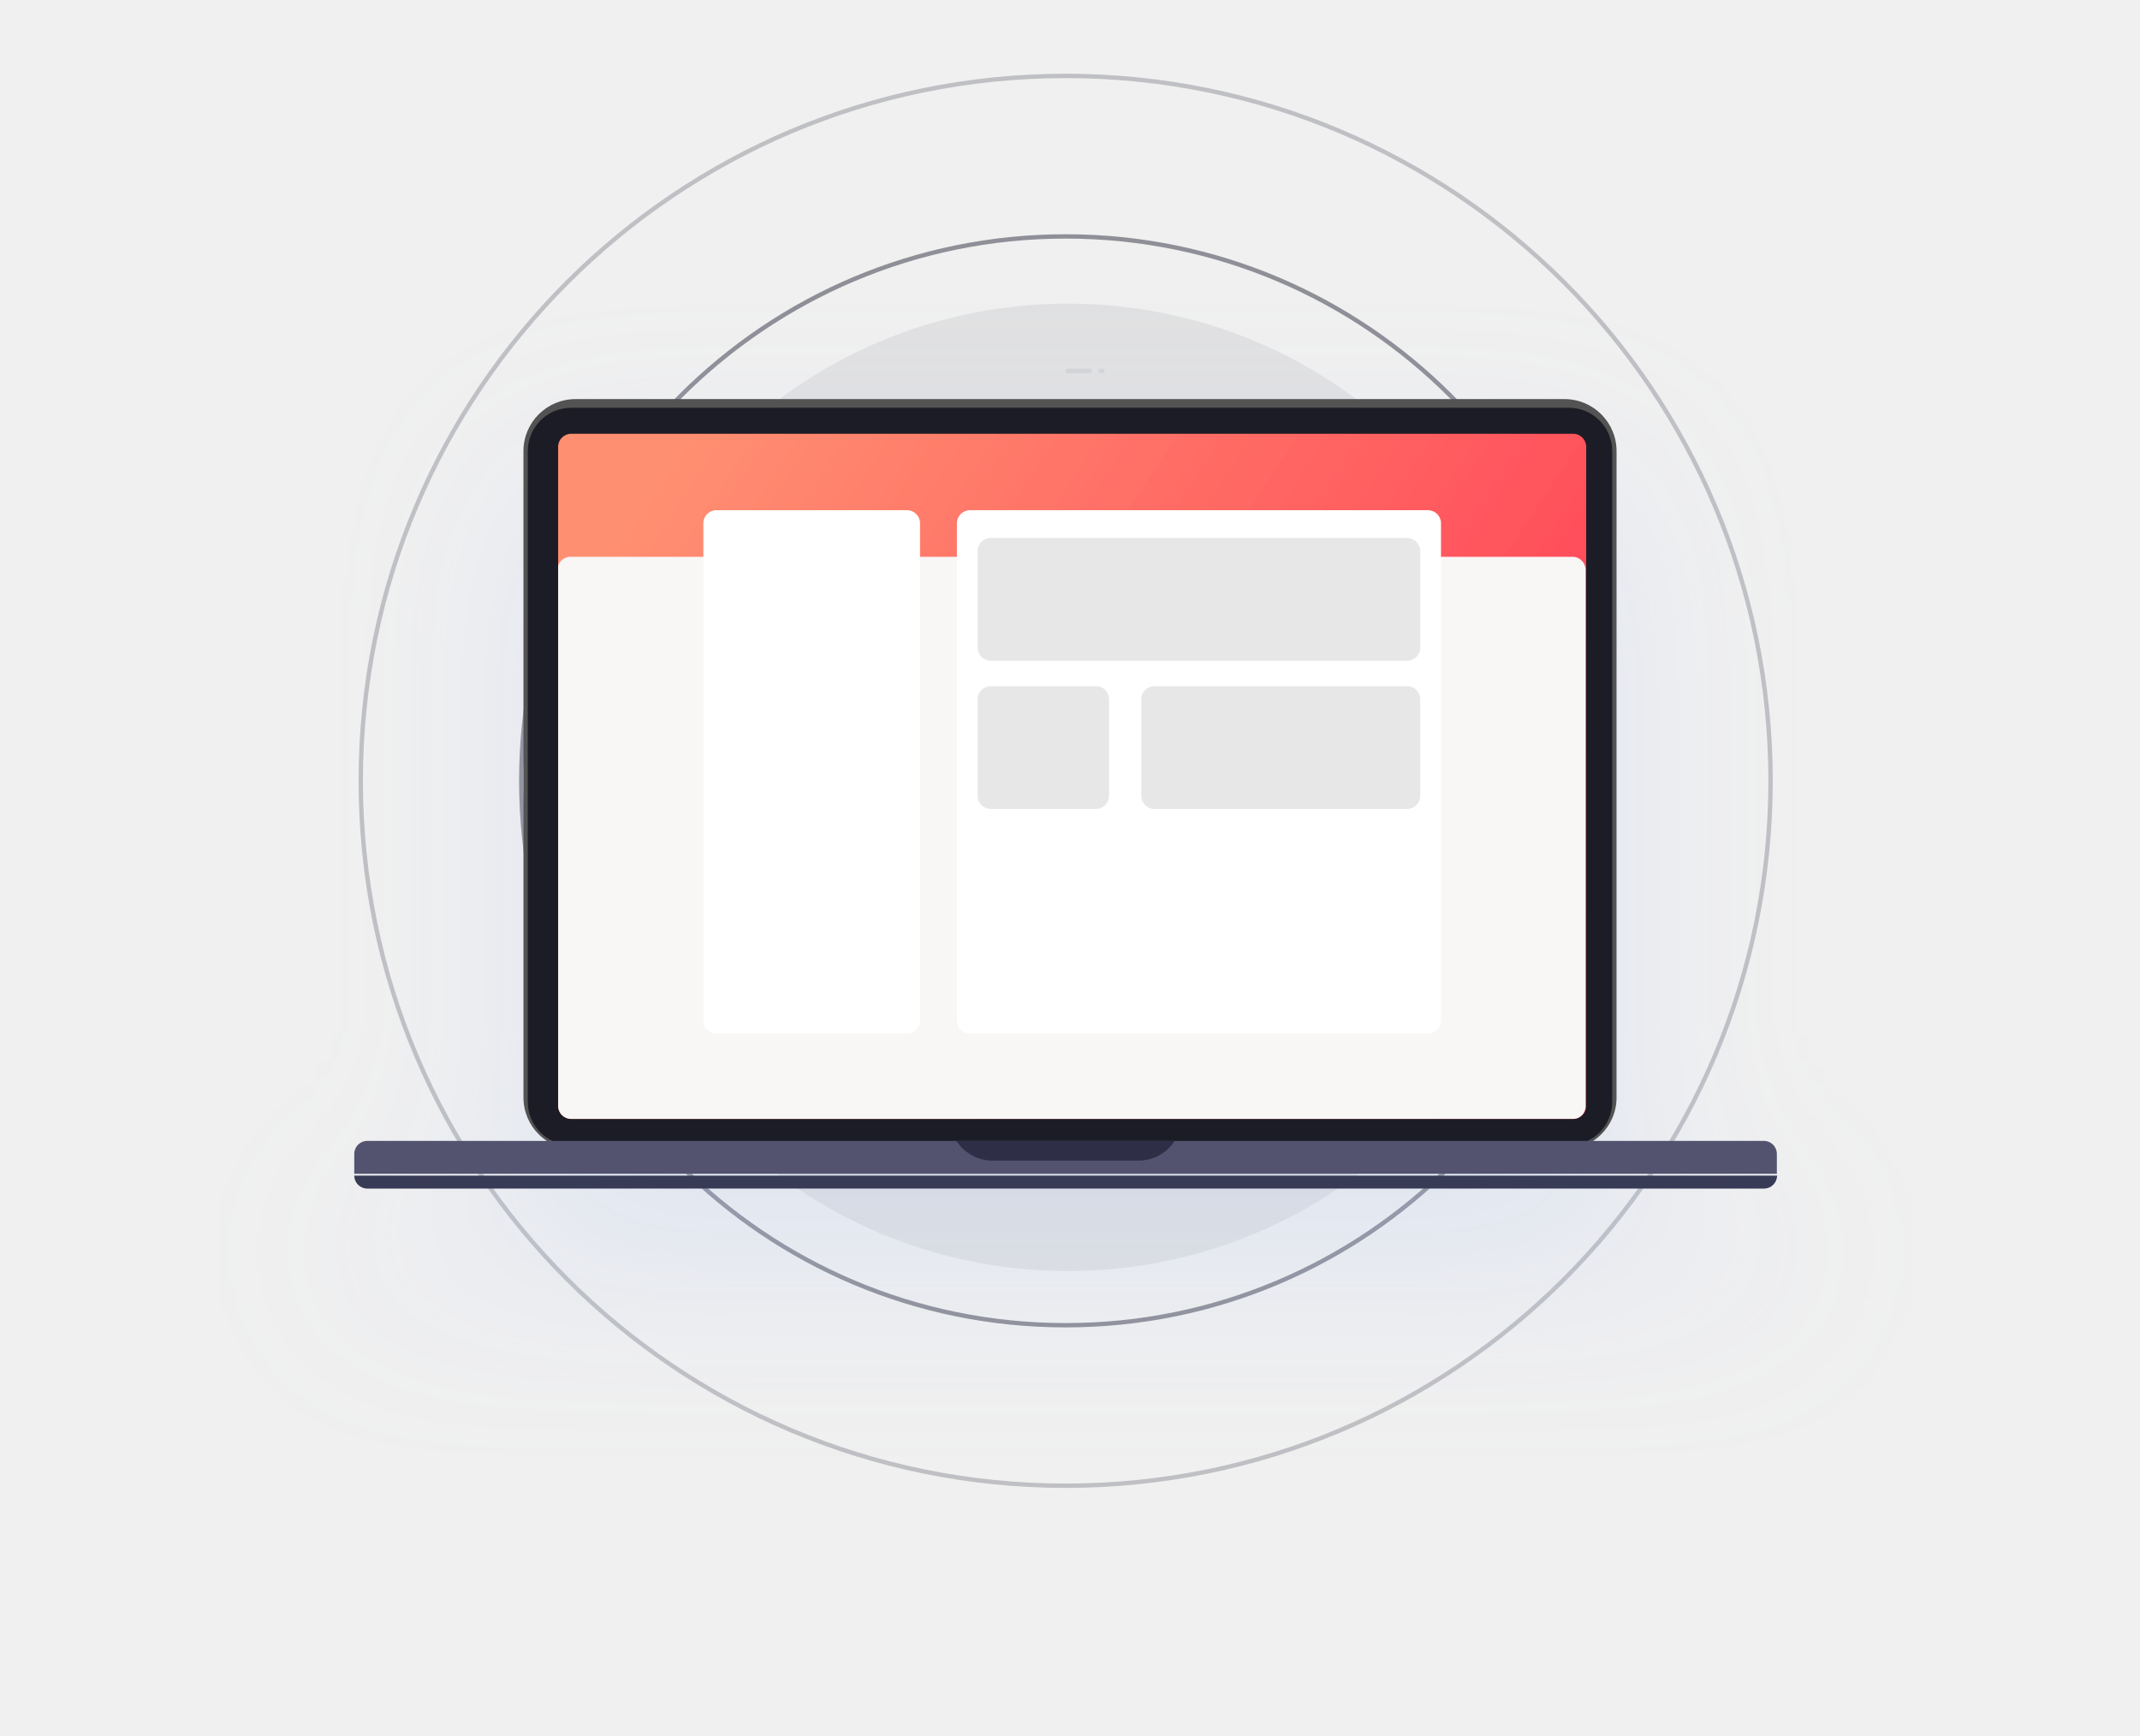
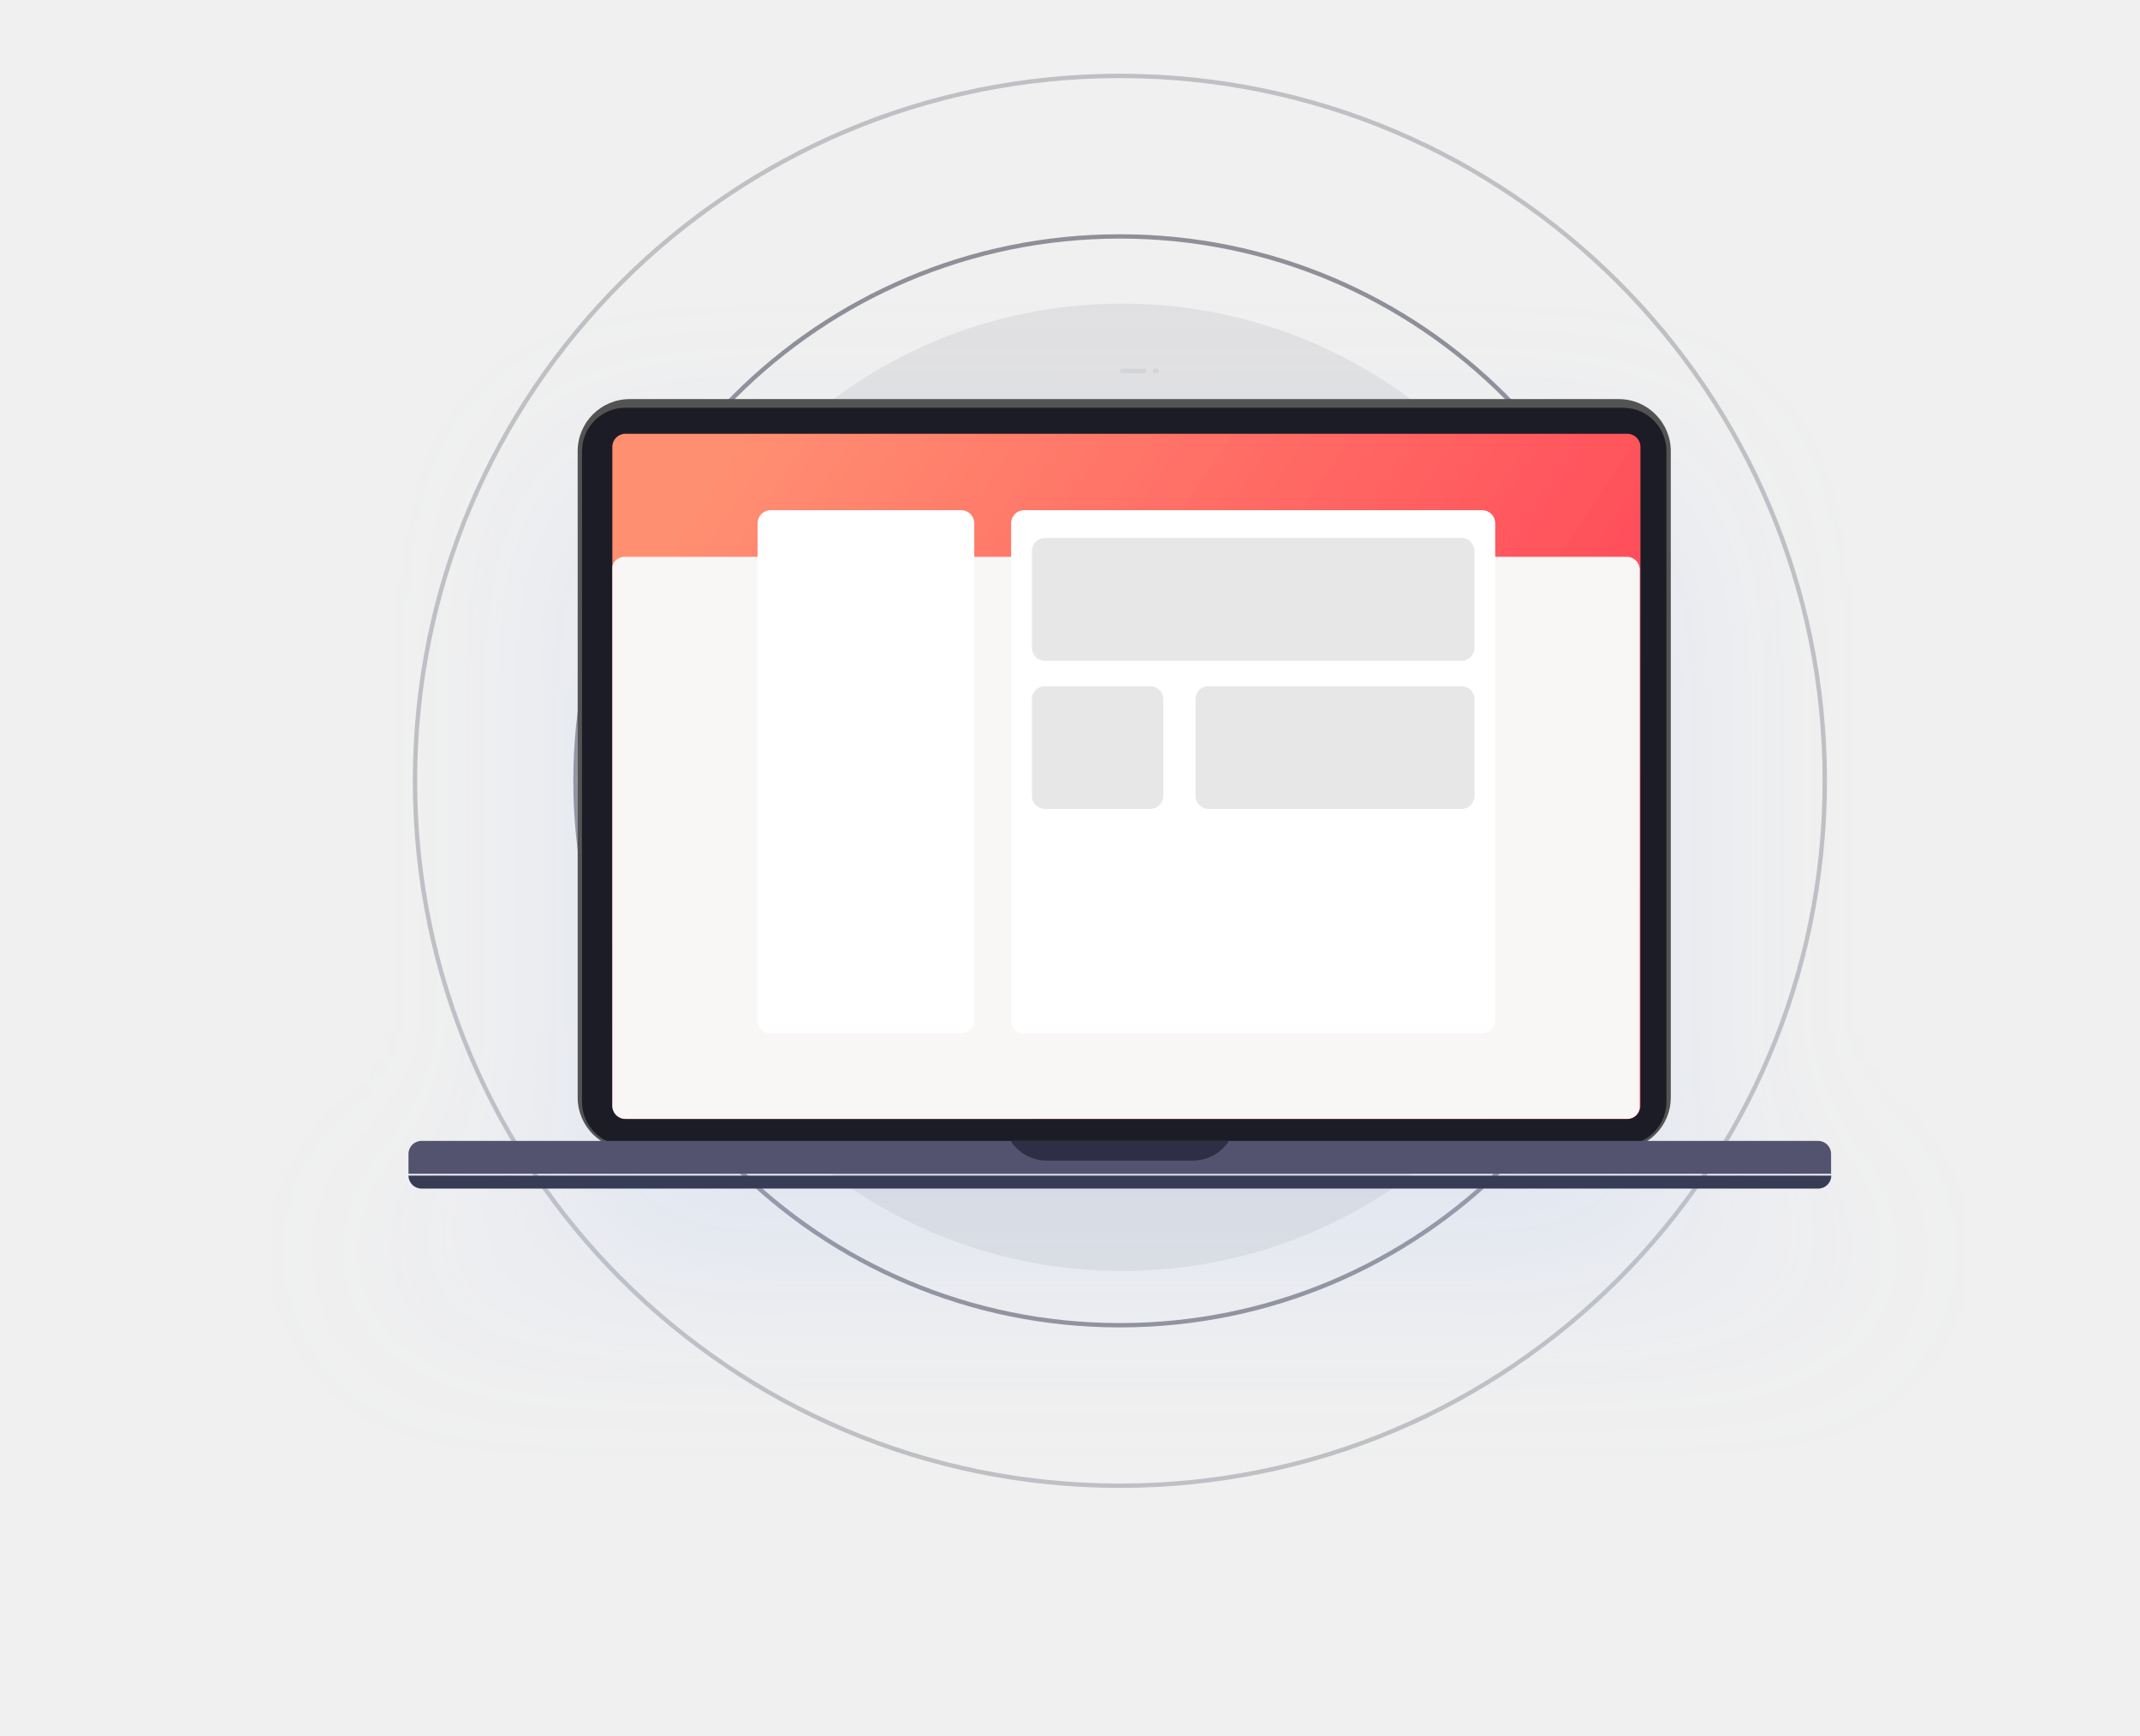
- <svg xmlns="http://www.w3.org/2000/svg" xmlns:xlink="http://www.w3.org/1999/xlink" width="370" height="300" viewBox="150 0 200 400">
+ <svg xmlns="http://www.w3.org/2000/svg" xmlns:xlink="http://www.w3.org/1999/xlink" width="370" height="300" viewBox="50 0 375 400">
  <defs>
    <linearGradient x1="0%" y1="27.795%" x2="100%" y2="72.205%" id="c">
      <stop stop-color="#FF8F71" offset="0%" />
      <stop stop-color="#FF3E55" offset="100%" />
    </linearGradient>
    <filter x="-35.1%" y="-60.8%" width="170.1%" height="221.7%" filterUnits="objectBoundingBox" id="a">
      <feOffset dy="20" in="SourceAlpha" result="shadowOffsetOuter1" />
      <feGaussianBlur stdDeviation="20" in="shadowOffsetOuter1" result="shadowBlurOuter1" />
      <feColorMatrix values="0 0 0 0 0.422 0 0 0 0 0.554 0 0 0 0 0.894 0 0 0 0.243 0" in="shadowBlurOuter1" result="shadowMatrixOuter1" />
      <feMerge>
        <feMergeNode in="shadowMatrixOuter1" />
        <feMergeNode in="SourceGraphic" />
      </feMerge>
    </filter>
    <rect id="b" x="0" y="0" width="237" height="157.94" rx="3" />
    <path d="M3 0h321.953a3 3 0 013 3v4.602H0V3a3 3 0 013-3z" id="e" />
  </defs>
  <g fill="none" fill-rule="evenodd">
    <g transform="translate(86 17)">
      <rect fill="#2D2E40" opacity=".08" transform="matrix(1 0 0 -1 0 329)" x="52" y="53" width="223" height="223" rx="111.5" />
      <rect stroke="#2D2E40" opacity=".5" transform="matrix(1 0 0 -1 0 326)" x="37.5" y="37.5" width="251" height="251" rx="125.5" />
      <rect stroke="#2D2E40" opacity=".25" transform="matrix(1 0 0 -1 0 326)" x=".5" y=".5" width="325" height="325" rx="162.5" />
    </g>
    <g filter="url(#a)" transform="translate(85 85)">
      <rect fill="#535353" fill-rule="nonzero" x="39" y="7" width="252" height="173" rx="12" />
      <rect fill="#1D1D25" fill-rule="nonzero" x="40" y="9" width="250" height="170" rx="10" />
      <g transform="translate(47 15)">
        <mask id="d" fill="#fff">
          <use xlink:href="#b" />
        </mask>
        <use fill="url(#c)" fill-rule="nonzero" xlink:href="#b" />
        <rect fill="#F9F6F6" fill-rule="nonzero" mask="url(#d)" x="-.152" y="28.352" width="237" height="129.709" rx="3" />
        <g mask="url(#d)" fill-rule="nonzero">
          <g transform="translate(33.478 17.615)">
            <rect fill="#FFF" width="49.951" height="120.635" rx="3" />
            <rect fill="#FFF" x="58.453" width="111.592" height="120.635" rx="3" />
            <rect fill="#E7E7E7" x="63.235" y="6.405" width="102.027" height="28.291" rx="3" />
            <rect fill="#E7E7E7" x="63.235" y="40.568" width="30.289" height="28.291" rx="3" />
            <rect fill="#E7E7E7" x="100.964" y="40.568" width="64.298" height="28.291" rx="3" />
          </g>
        </g>
      </g>
      <g transform="translate(164)" fill="#4A5166" fill-rule="nonzero" opacity=".098">
        <rect width="6.12" height="1" rx=".5" />
        <rect x="7.56" width="1.44" height="1" rx=".5" />
      </g>
      <g transform="translate(0 178)">
        <mask id="f" fill="#fff">
          <use xlink:href="#e" />
        </mask>
        <use fill="#52526F" fill-rule="nonzero" xlink:href="#e" />
        <rect fill="#2F2F47" fill-rule="nonzero" mask="url(#f)" x="137.193" y="-18.626" width="53.567" height="23.187" rx="10" />
      </g>
      <path d="M0 186h328a3 3 0 01-3 3H3a3 3 0 01-3-3z" fill="#393A56" fill-rule="nonzero" />
    </g>
  </g>
</svg>
